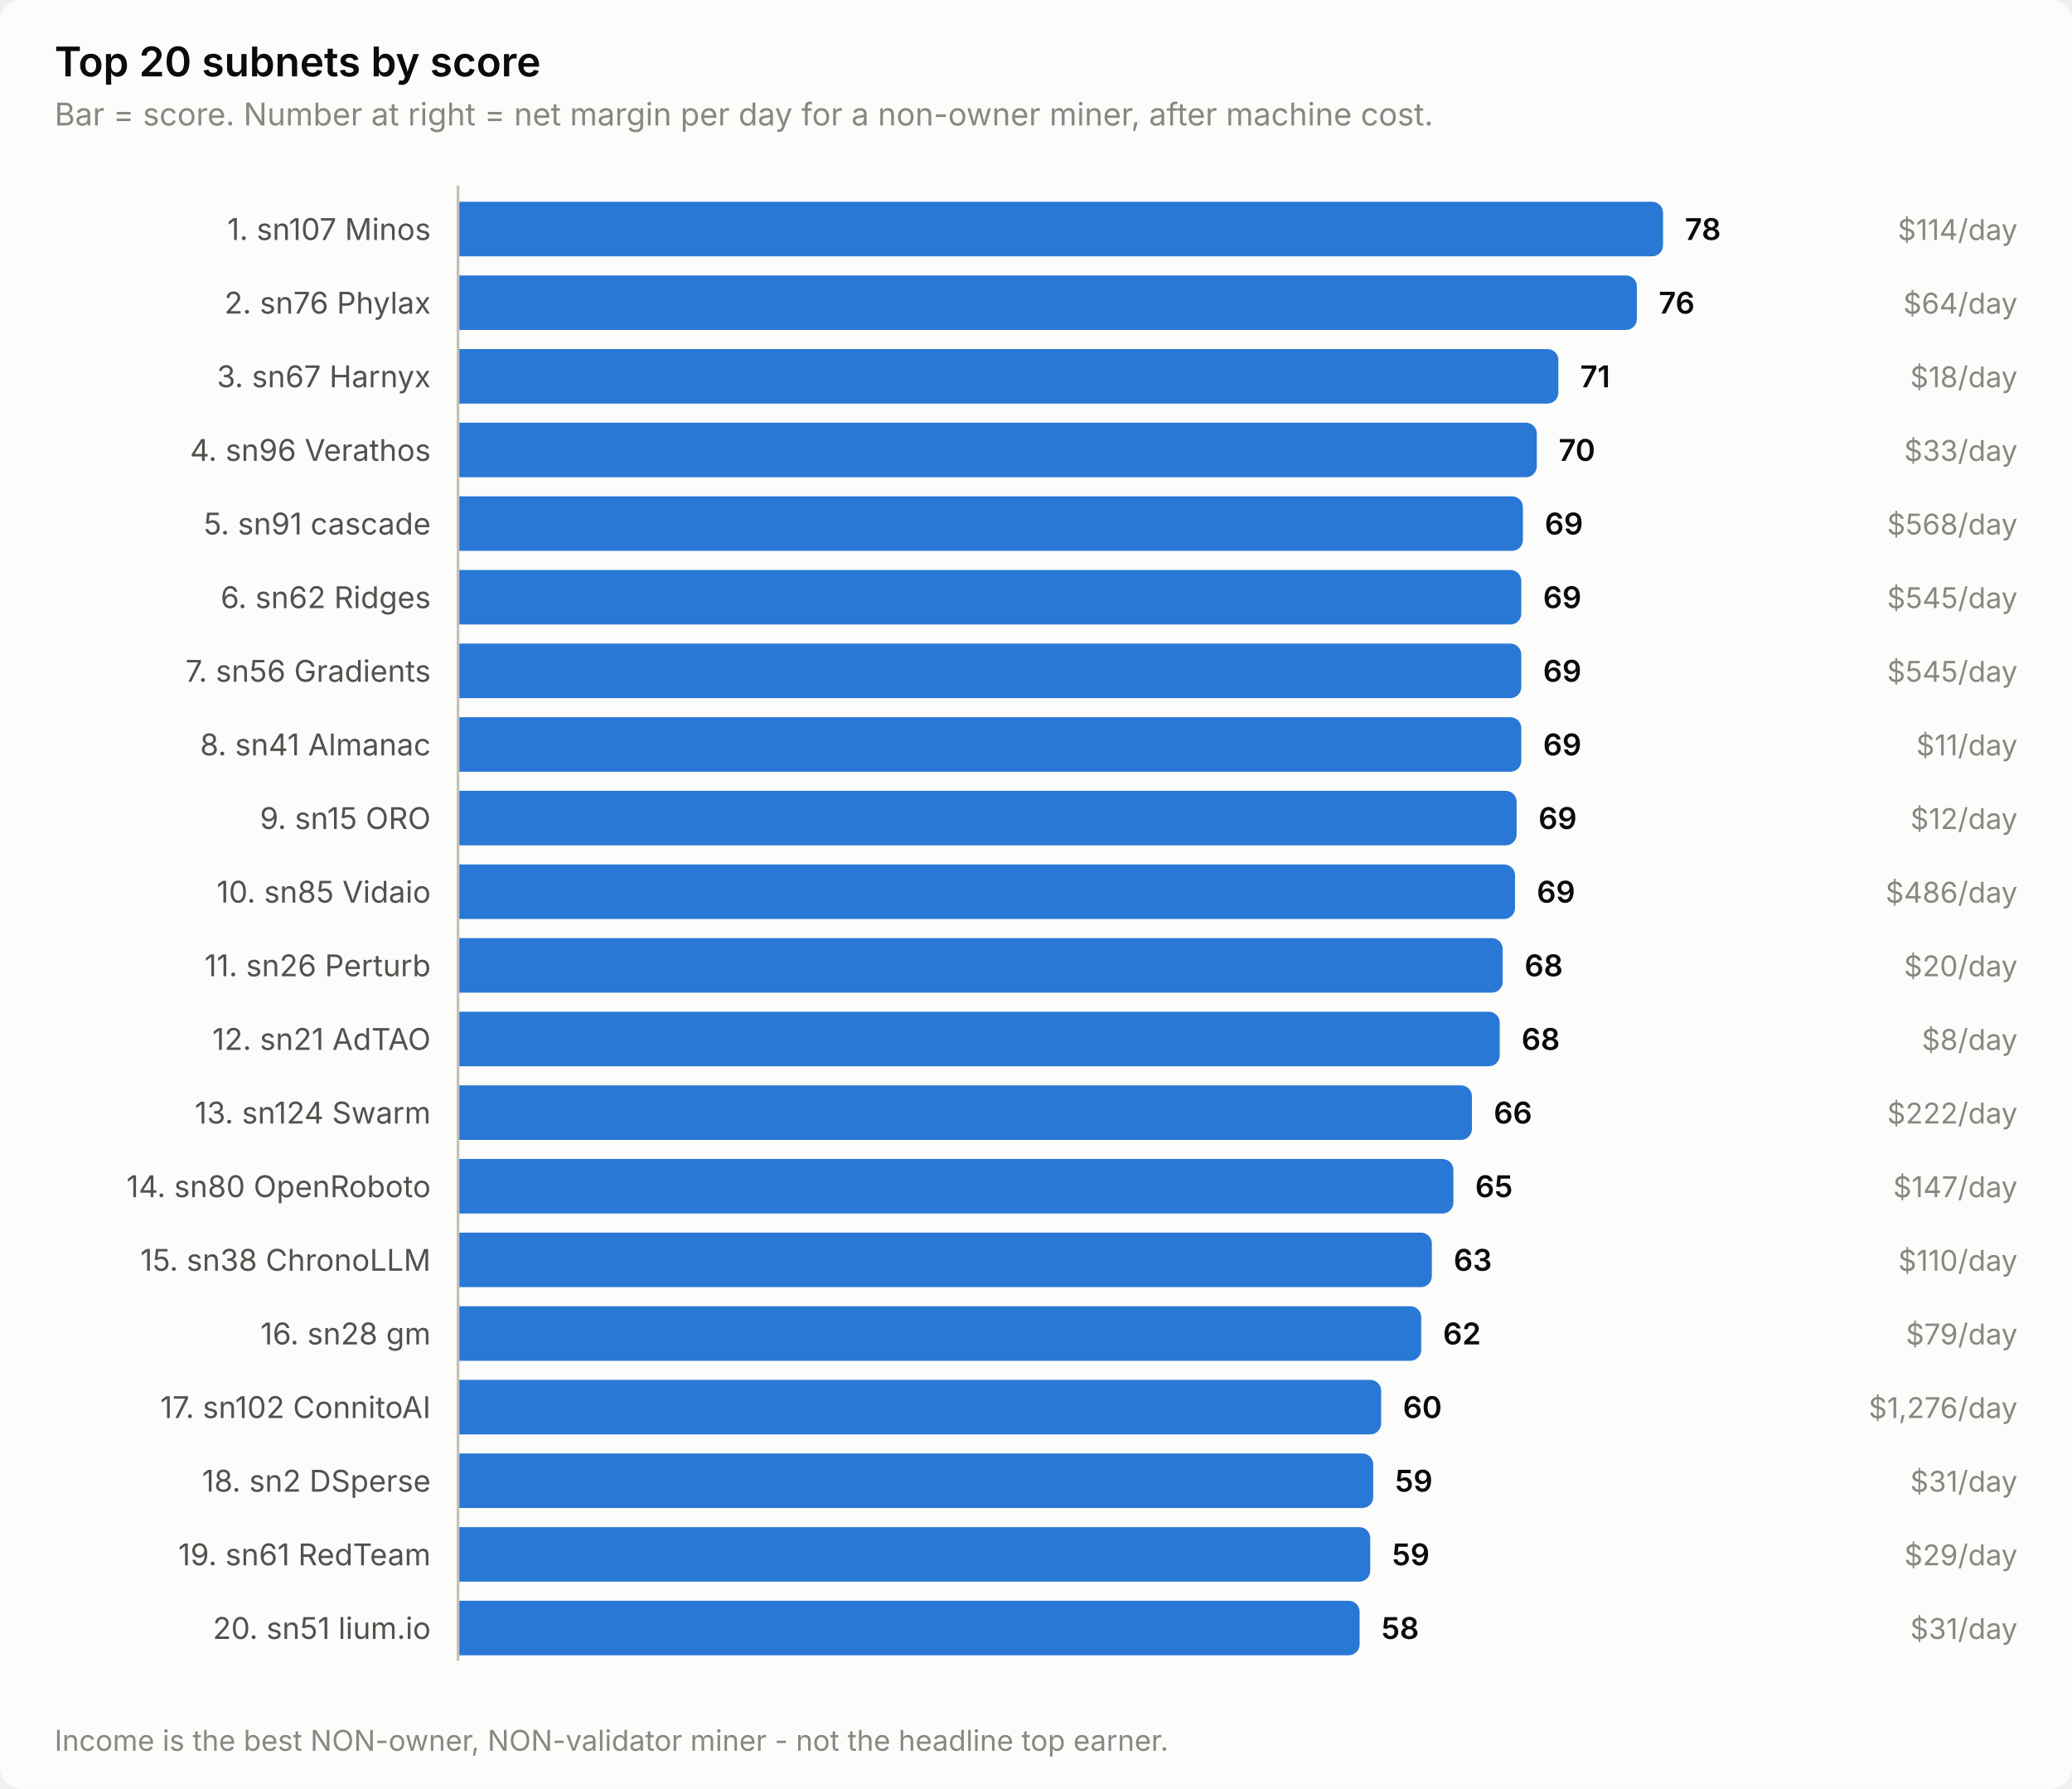
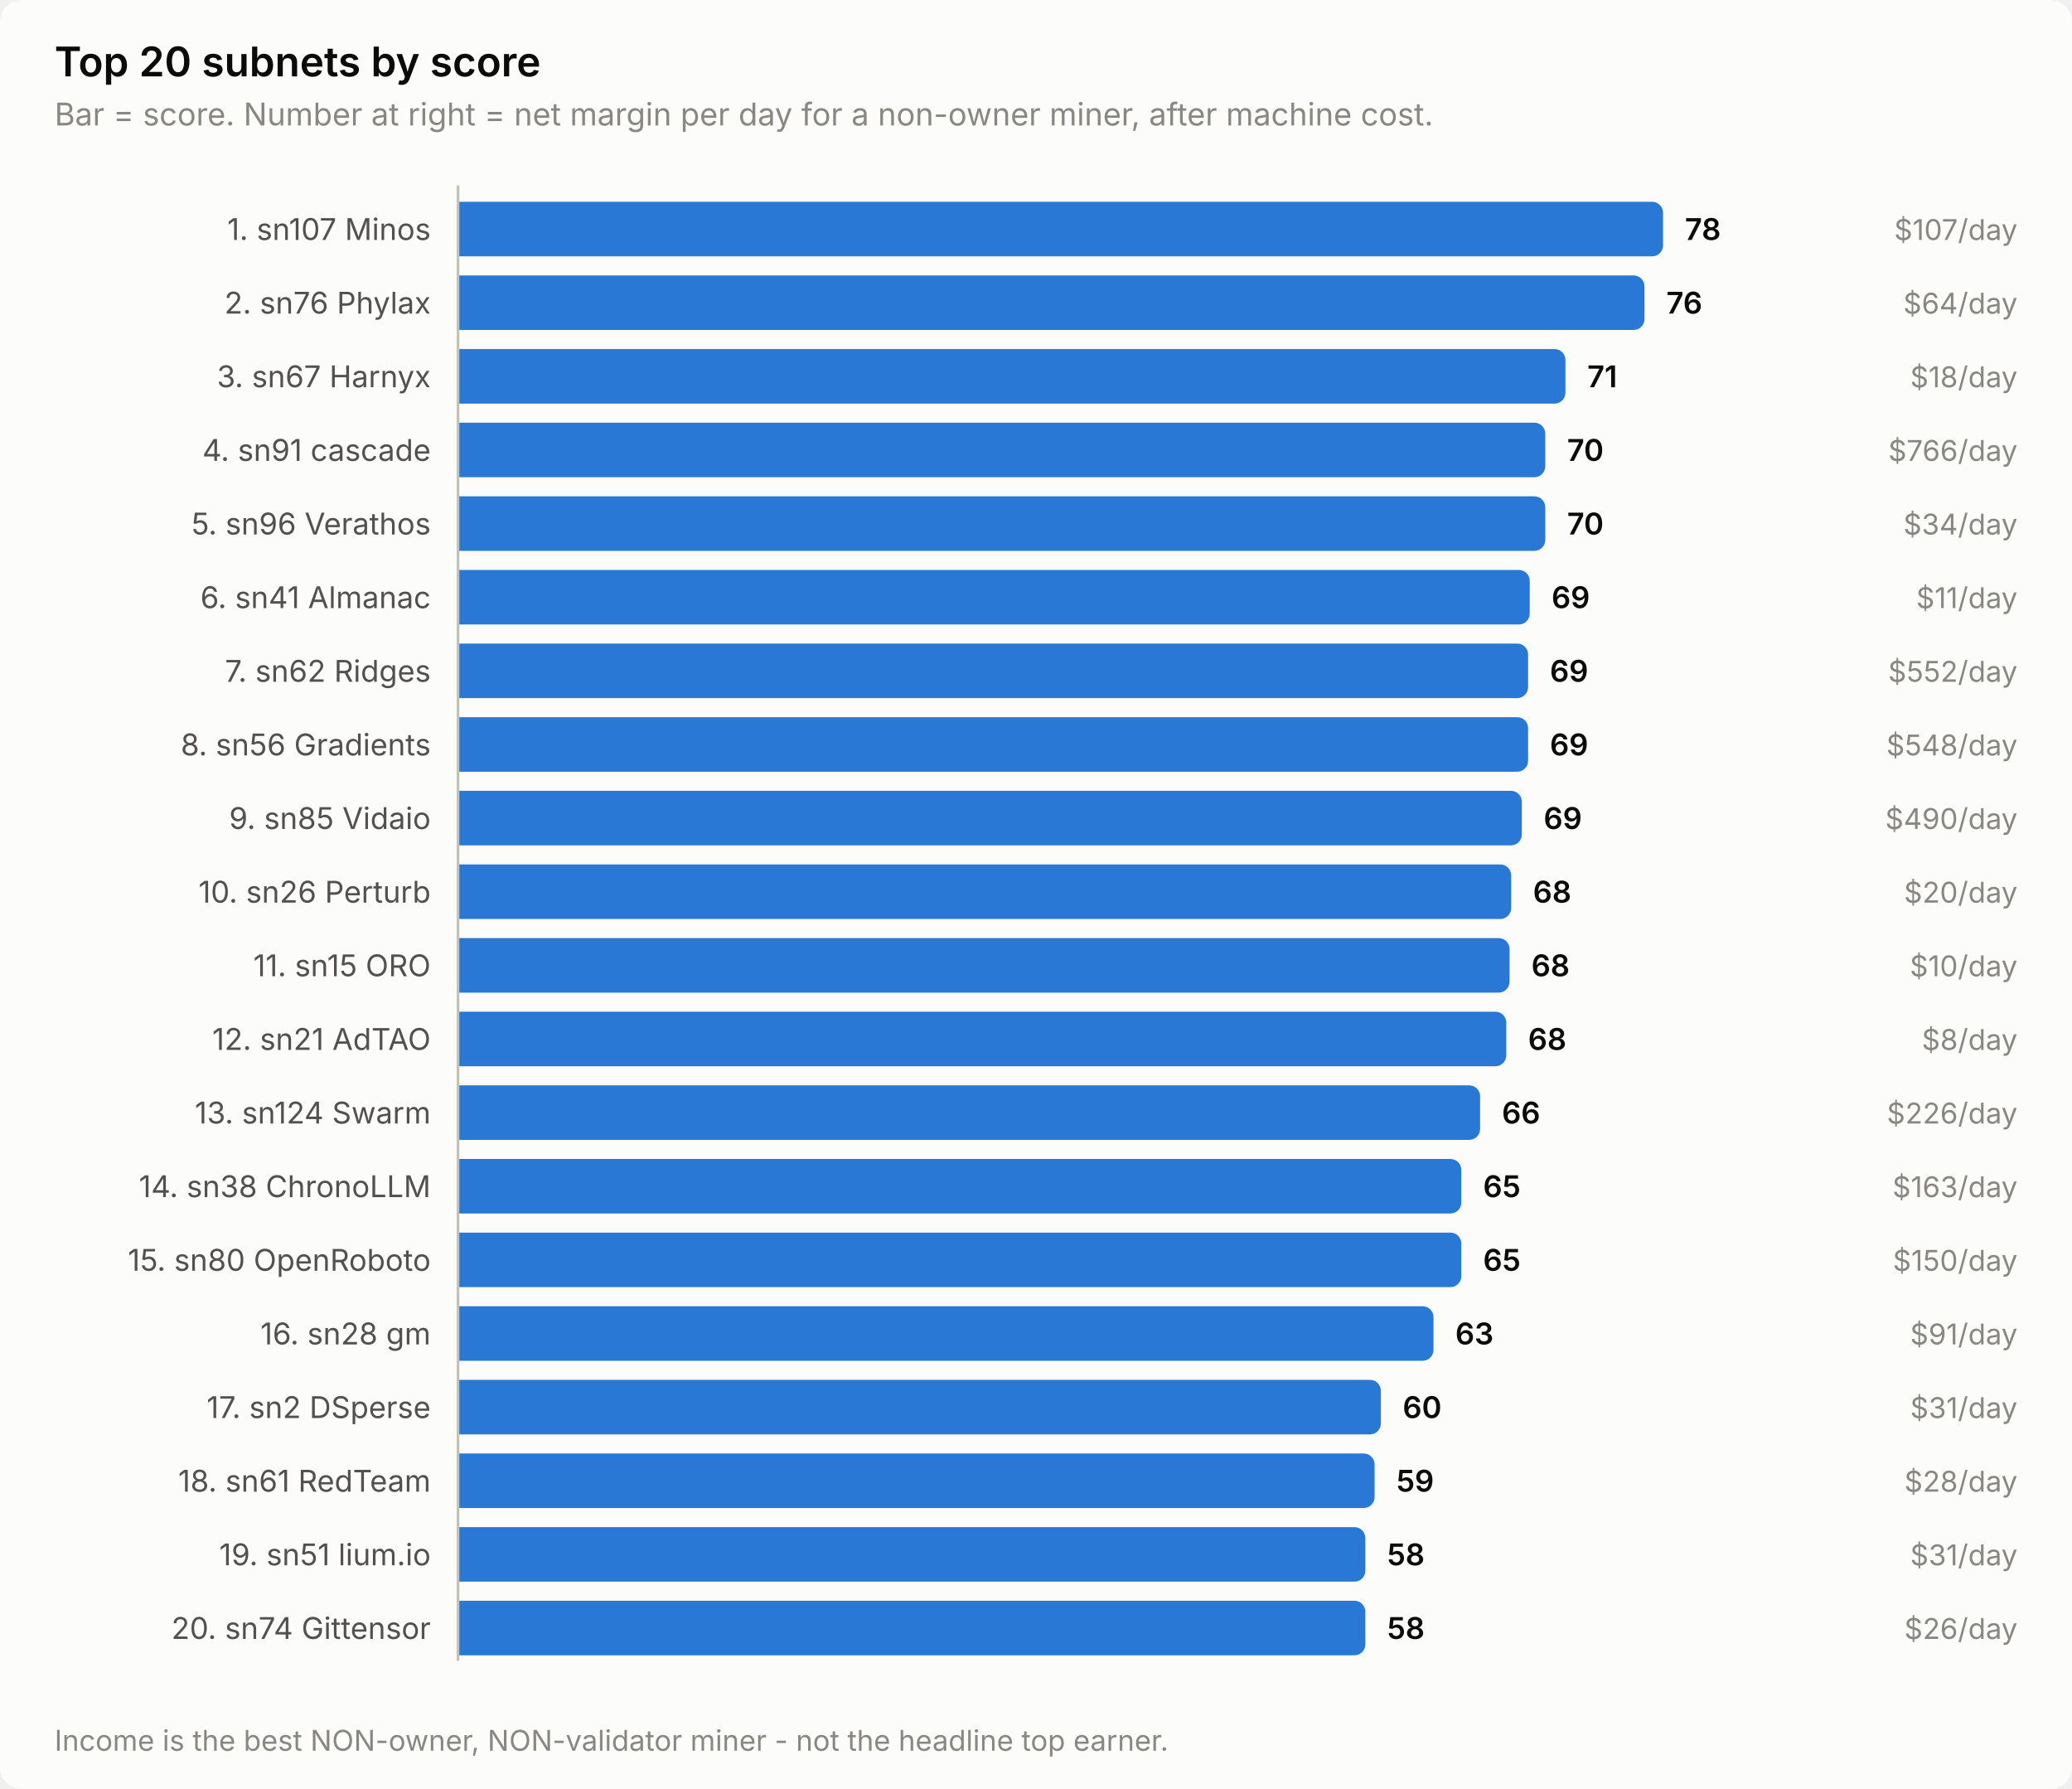
<svg xmlns="http://www.w3.org/2000/svg" width="760" height="656" viewBox="0 0 760 656" role="img" aria-label="Top 20 subnets by score">
  <style>
    text { font-family: system-ui, -apple-system, 'Segoe UI', sans-serif; }
    .t-title { font-size: 15px; font-weight: 600; }
    .t-sub { font-size: 11.5px; }
    .t-lab { font-size: 11px; }
    .t-val { font-size: 11px; font-weight: 600; font-variant-numeric: tabular-nums; }
    .t-tick { font-size: 10.5px; font-variant-numeric: tabular-nums; }

    .surface { fill: #fcfcfb; }
    .ink { fill: #0b0b0b; }
    .ink2 { fill: #52514e; }
    .muted { fill: #898781; }
    .grid { stroke: #e1e0d9; }
    .axis { stroke: #c3c2b7; }
    .accent { fill: #2a78d6; }
    .critical { fill: #d03b3b; }
    .deemph { fill: #d8d7d0; }

    @media (prefers-color-scheme: dark) {
      .surface { fill: #1a1a19; }
      .ink { fill: #ffffff; }
      .ink2 { fill: #c3c2b7; }
      .muted { fill: #898781; }
      .grid { stroke: #2c2c2a; }
      .axis { stroke: #383835; }
      .accent { fill: #3987e5; }
      .deemph { fill: #3a3a37; }
    }
</style>
  <rect class="surface" width="760" height="656" rx="8" />
  <text class="ink t-title" x="20" y="28">Top 20 subnets by score</text>
  <text class="muted t-sub" x="20" y="46">Bar = score. Number at right = net margin per day for a non-owner miner, after machine cost.</text>
  <text class="ink2 t-lab" x="158" y="88" text-anchor="end">1. sn107 Minos</text>
  <path class="accent" d="M168.0,74.0 H606.0 a4.0,4.0 0 0 1 4.0,4.0 V90.0 a4.0,4.0 0 0 1 -4.0,4.0 H168.0 Z" />
  <text class="ink t-val" x="618.0" y="88">78</text>
-   <text class="muted t-tick" x="740" y="88" text-anchor="end">$114/day</text>
+   <text class="muted t-tick" x="740" y="88" text-anchor="end">$107/day</text>
  <text class="ink2 t-lab" x="158" y="115" text-anchor="end">2. sn76 Phylax</text>
-   <path class="accent" d="M168.0,101.0 H596.4 a4.0,4.0 0 0 1 4.0,4.0 V117.0 a4.0,4.0 0 0 1 -4.0,4.0 H168.0 Z" />
-   <text class="ink t-val" x="608.4" y="115">76</text>
+   <path class="accent" d="M168.0,101.0 H599.2 a4.0,4.0 0 0 1 4.0,4.0 V117.0 a4.0,4.0 0 0 1 -4.0,4.0 H168.0 Z" />
+   <text class="ink t-val" x="611.2" y="115">76</text>
  <text class="muted t-tick" x="740" y="115" text-anchor="end">$64/day</text>
  <text class="ink2 t-lab" x="158" y="142" text-anchor="end">3. sn67 Harnyx</text>
-   <path class="accent" d="M168.0,128.0 H567.6 a4.0,4.0 0 0 1 4.0,4.0 V144.0 a4.0,4.0 0 0 1 -4.0,4.0 H168.0 Z" />
-   <text class="ink t-val" x="579.6" y="142">71</text>
+   <path class="accent" d="M168.0,128.0 H570.2 a4.0,4.0 0 0 1 4.0,4.0 V144.0 a4.0,4.0 0 0 1 -4.0,4.0 H168.0 Z" />
+   <text class="ink t-val" x="582.2" y="142">71</text>
  <text class="muted t-tick" x="740" y="142" text-anchor="end">$18/day</text>
-   <text class="ink2 t-lab" x="158" y="169" text-anchor="end">4. sn96 Verathos</text>
-   <path class="accent" d="M168.0,155.0 H559.7 a4.0,4.0 0 0 1 4.0,4.0 V171.0 a4.0,4.0 0 0 1 -4.0,4.0 H168.0 Z" />
-   <text class="ink t-val" x="571.7" y="169">70</text>
-   <text class="muted t-tick" x="740" y="169" text-anchor="end">$33/day</text>
-   <text class="ink2 t-lab" x="158" y="196" text-anchor="end">5. sn91 cascade</text>
-   <path class="accent" d="M168.0,182.0 H554.6 a4.0,4.0 0 0 1 4.0,4.0 V198.0 a4.0,4.0 0 0 1 -4.0,4.0 H168.0 Z" />
-   <text class="ink t-val" x="566.6" y="196">69</text>
-   <text class="muted t-tick" x="740" y="196" text-anchor="end">$568/day</text>
-   <text class="ink2 t-lab" x="158" y="223" text-anchor="end">6. sn62 Ridges</text>
-   <path class="accent" d="M168.0,209.0 H554.0 a4.0,4.0 0 0 1 4.0,4.0 V225.0 a4.0,4.0 0 0 1 -4.0,4.0 H168.0 Z" />
-   <text class="ink t-val" x="566.0" y="223">69</text>
-   <text class="muted t-tick" x="740" y="223" text-anchor="end">$545/day</text>
-   <text class="ink2 t-lab" x="158" y="250" text-anchor="end">7. sn56 Gradients</text>
-   <path class="accent" d="M168.0,236.0 H554.0 a4.0,4.0 0 0 1 4.0,4.0 V252.0 a4.0,4.0 0 0 1 -4.0,4.0 H168.0 Z" />
-   <text class="ink t-val" x="566.0" y="250">69</text>
-   <text class="muted t-tick" x="740" y="250" text-anchor="end">$545/day</text>
-   <text class="ink2 t-lab" x="158" y="277" text-anchor="end">8. sn41 Almanac</text>
-   <path class="accent" d="M168.0,263.0 H554.0 a4.0,4.0 0 0 1 4.0,4.0 V279.0 a4.0,4.0 0 0 1 -4.0,4.0 H168.0 Z" />
-   <text class="ink t-val" x="566.0" y="277">69</text>
-   <text class="muted t-tick" x="740" y="277" text-anchor="end">$11/day</text>
-   <text class="ink2 t-lab" x="158" y="304" text-anchor="end">9. sn15 ORO</text>
-   <path class="accent" d="M168.0,290.0 H552.3 a4.0,4.0 0 0 1 4.0,4.0 V306.0 a4.0,4.0 0 0 1 -4.0,4.0 H168.0 Z" />
-   <text class="ink t-val" x="564.3" y="304">69</text>
-   <text class="muted t-tick" x="740" y="304" text-anchor="end">$12/day</text>
-   <text class="ink2 t-lab" x="158" y="331" text-anchor="end">10. sn85 Vidaio</text>
-   <path class="accent" d="M168.0,317.0 H551.7 a4.0,4.0 0 0 1 4.0,4.0 V333.0 a4.0,4.0 0 0 1 -4.0,4.0 H168.0 Z" />
-   <text class="ink t-val" x="563.7" y="331">69</text>
-   <text class="muted t-tick" x="740" y="331" text-anchor="end">$486/day</text>
-   <text class="ink2 t-lab" x="158" y="358" text-anchor="end">11. sn26 Perturb</text>
-   <path class="accent" d="M168.0,344.0 H547.2 a4.0,4.0 0 0 1 4.0,4.0 V360.0 a4.0,4.0 0 0 1 -4.0,4.0 H168.0 Z" />
-   <text class="ink t-val" x="559.2" y="358">68</text>
-   <text class="muted t-tick" x="740" y="358" text-anchor="end">$20/day</text>
+   <text class="ink2 t-lab" x="158" y="169" text-anchor="end">4. sn91 cascade</text>
+   <path class="accent" d="M168.0,155.0 H562.8 a4.0,4.0 0 0 1 4.0,4.0 V171.0 a4.0,4.0 0 0 1 -4.0,4.0 H168.0 Z" />
+   <text class="ink t-val" x="574.8" y="169">70</text>
+   <text class="muted t-tick" x="740" y="169" text-anchor="end">$766/day</text>
+   <text class="ink2 t-lab" x="158" y="196" text-anchor="end">5. sn96 Verathos</text>
+   <path class="accent" d="M168.0,182.0 H562.8 a4.0,4.0 0 0 1 4.0,4.0 V198.0 a4.0,4.0 0 0 1 -4.0,4.0 H168.0 Z" />
+   <text class="ink t-val" x="574.8" y="196">70</text>
+   <text class="muted t-tick" x="740" y="196" text-anchor="end">$34/day</text>
+   <text class="ink2 t-lab" x="158" y="223" text-anchor="end">6. sn41 Almanac</text>
+   <path class="accent" d="M168.0,209.0 H557.1 a4.0,4.0 0 0 1 4.0,4.0 V225.0 a4.0,4.0 0 0 1 -4.0,4.0 H168.0 Z" />
+   <text class="ink t-val" x="569.1" y="223">69</text>
+   <text class="muted t-tick" x="740" y="223" text-anchor="end">$11/day</text>
+   <text class="ink2 t-lab" x="158" y="250" text-anchor="end">7. sn62 Ridges</text>
+   <path class="accent" d="M168.0,236.0 H556.5 a4.0,4.0 0 0 1 4.0,4.0 V252.0 a4.0,4.0 0 0 1 -4.0,4.0 H168.0 Z" />
+   <text class="ink t-val" x="568.5" y="250">69</text>
+   <text class="muted t-tick" x="740" y="250" text-anchor="end">$552/day</text>
+   <text class="ink2 t-lab" x="158" y="277" text-anchor="end">8. sn56 Gradients</text>
+   <path class="accent" d="M168.0,263.0 H556.5 a4.0,4.0 0 0 1 4.0,4.0 V279.0 a4.0,4.0 0 0 1 -4.0,4.0 H168.0 Z" />
+   <text class="ink t-val" x="568.5" y="277">69</text>
+   <text class="muted t-tick" x="740" y="277" text-anchor="end">$548/day</text>
+   <text class="ink2 t-lab" x="158" y="304" text-anchor="end">9. sn85 Vidaio</text>
+   <path class="accent" d="M168.0,290.0 H554.2 a4.0,4.0 0 0 1 4.0,4.0 V306.0 a4.0,4.0 0 0 1 -4.0,4.0 H168.0 Z" />
+   <text class="ink t-val" x="566.2" y="304">69</text>
+   <text class="muted t-tick" x="740" y="304" text-anchor="end">$490/day</text>
+   <text class="ink2 t-lab" x="158" y="331" text-anchor="end">10. sn26 Perturb</text>
+   <path class="accent" d="M168.0,317.0 H550.3 a4.0,4.0 0 0 1 4.0,4.0 V333.0 a4.0,4.0 0 0 1 -4.0,4.0 H168.0 Z" />
+   <text class="ink t-val" x="562.3" y="331">68</text>
+   <text class="muted t-tick" x="740" y="331" text-anchor="end">$20/day</text>
+   <text class="ink2 t-lab" x="158" y="358" text-anchor="end">11. sn15 ORO</text>
+   <path class="accent" d="M168.0,344.0 H549.7 a4.0,4.0 0 0 1 4.0,4.0 V360.0 a4.0,4.0 0 0 1 -4.0,4.0 H168.0 Z" />
+   <text class="ink t-val" x="561.7" y="358">68</text>
+   <text class="muted t-tick" x="740" y="358" text-anchor="end">$10/day</text>
  <text class="ink2 t-lab" x="158" y="385" text-anchor="end">12. sn21 AdTAO</text>
-   <path class="accent" d="M168.0,371.0 H546.1 a4.0,4.0 0 0 1 4.0,4.0 V387.0 a4.0,4.0 0 0 1 -4.0,4.0 H168.0 Z" />
-   <text class="ink t-val" x="558.1" y="385">68</text>
+   <path class="accent" d="M168.0,371.0 H548.5 a4.0,4.0 0 0 1 4.0,4.0 V387.0 a4.0,4.0 0 0 1 -4.0,4.0 H168.0 Z" />
+   <text class="ink t-val" x="560.5" y="385">68</text>
  <text class="muted t-tick" x="740" y="385" text-anchor="end">$8/day</text>
  <text class="ink2 t-lab" x="158" y="412" text-anchor="end">13. sn124 Swarm</text>
-   <path class="accent" d="M168.0,398.0 H535.9 a4.0,4.0 0 0 1 4.0,4.0 V414.0 a4.0,4.0 0 0 1 -4.0,4.0 H168.0 Z" />
-   <text class="ink t-val" x="547.9" y="412">66</text>
-   <text class="muted t-tick" x="740" y="412" text-anchor="end">$222/day</text>
-   <text class="ink2 t-lab" x="158" y="439" text-anchor="end">14. sn80 OpenRoboto</text>
-   <path class="accent" d="M168.0,425.0 H529.1 a4.0,4.0 0 0 1 4.0,4.0 V441.0 a4.0,4.0 0 0 1 -4.0,4.0 H168.0 Z" />
-   <text class="ink t-val" x="541.1" y="439">65</text>
-   <text class="muted t-tick" x="740" y="439" text-anchor="end">$147/day</text>
-   <text class="ink2 t-lab" x="158" y="466" text-anchor="end">15. sn38 ChronoLLM</text>
-   <path class="accent" d="M168.0,452.0 H521.2 a4.0,4.0 0 0 1 4.0,4.0 V468.0 a4.0,4.0 0 0 1 -4.0,4.0 H168.0 Z" />
-   <text class="ink t-val" x="533.2" y="466">63</text>
-   <text class="muted t-tick" x="740" y="466" text-anchor="end">$110/day</text>
+   <path class="accent" d="M168.0,398.0 H538.9 a4.0,4.0 0 0 1 4.0,4.0 V414.0 a4.0,4.0 0 0 1 -4.0,4.0 H168.0 Z" />
+   <text class="ink t-val" x="550.9" y="412">66</text>
+   <text class="muted t-tick" x="740" y="412" text-anchor="end">$226/day</text>
+   <text class="ink2 t-lab" x="158" y="439" text-anchor="end">14. sn38 ChronoLLM</text>
+   <path class="accent" d="M168.0,425.0 H532.0 a4.0,4.0 0 0 1 4.0,4.0 V441.0 a4.0,4.0 0 0 1 -4.0,4.0 H168.0 Z" />
+   <text class="ink t-val" x="544.0" y="439">65</text>
+   <text class="muted t-tick" x="740" y="439" text-anchor="end">$163/day</text>
+   <text class="ink2 t-lab" x="158" y="466" text-anchor="end">15. sn80 OpenRoboto</text>
+   <path class="accent" d="M168.0,452.0 H532.0 a4.0,4.0 0 0 1 4.0,4.0 V468.0 a4.0,4.0 0 0 1 -4.0,4.0 H168.0 Z" />
+   <text class="ink t-val" x="544.0" y="466">65</text>
+   <text class="muted t-tick" x="740" y="466" text-anchor="end">$150/day</text>
  <text class="ink2 t-lab" x="158" y="493" text-anchor="end">16. sn28 gm</text>
-   <path class="accent" d="M168.0,479.0 H517.3 a4.0,4.0 0 0 1 4.0,4.0 V495.0 a4.0,4.0 0 0 1 -4.0,4.0 H168.0 Z" />
-   <text class="ink t-val" x="529.3" y="493">62</text>
-   <text class="muted t-tick" x="740" y="493" text-anchor="end">$79/day</text>
-   <text class="ink2 t-lab" x="158" y="520" text-anchor="end">17. sn102 ConnitoAI</text>
-   <path class="accent" d="M168.0,506.0 H502.6 a4.0,4.0 0 0 1 4.0,4.0 V522.0 a4.0,4.0 0 0 1 -4.0,4.0 H168.0 Z" />
-   <text class="ink t-val" x="514.6" y="520">60</text>
-   <text class="muted t-tick" x="740" y="520" text-anchor="end">$1,276/day</text>
-   <text class="ink2 t-lab" x="158" y="547" text-anchor="end">18. sn2 DSperse</text>
-   <path class="accent" d="M168.0,533.0 H499.7 a4.0,4.0 0 0 1 4.0,4.0 V549.0 a4.0,4.0 0 0 1 -4.0,4.0 H168.0 Z" />
-   <text class="ink t-val" x="511.7" y="547">59</text>
-   <text class="muted t-tick" x="740" y="547" text-anchor="end">$31/day</text>
-   <text class="ink2 t-lab" x="158" y="574" text-anchor="end">19. sn61 RedTeam</text>
-   <path class="accent" d="M168.0,560.0 H498.6 a4.0,4.0 0 0 1 4.0,4.0 V576.0 a4.0,4.0 0 0 1 -4.0,4.0 H168.0 Z" />
-   <text class="ink t-val" x="510.6" y="574">59</text>
-   <text class="muted t-tick" x="740" y="574" text-anchor="end">$29/day</text>
-   <text class="ink2 t-lab" x="158" y="601" text-anchor="end">20. sn51 lium.io</text>
-   <path class="accent" d="M168.0,587.0 H494.7 a4.0,4.0 0 0 1 4.0,4.0 V603.0 a4.0,4.0 0 0 1 -4.0,4.0 H168.0 Z" />
-   <text class="ink t-val" x="506.7" y="601">58</text>
-   <text class="muted t-tick" x="740" y="601" text-anchor="end">$31/day</text>
+   <path class="accent" d="M168.0,479.0 H521.8 a4.0,4.0 0 0 1 4.0,4.0 V495.0 a4.0,4.0 0 0 1 -4.0,4.0 H168.0 Z" />
+   <text class="ink t-val" x="533.8" y="493">63</text>
+   <text class="muted t-tick" x="740" y="493" text-anchor="end">$91/day</text>
+   <text class="ink2 t-lab" x="158" y="520" text-anchor="end">17. sn2 DSperse</text>
+   <path class="accent" d="M168.0,506.0 H502.5 a4.0,4.0 0 0 1 4.0,4.0 V522.0 a4.0,4.0 0 0 1 -4.0,4.0 H168.0 Z" />
+   <text class="ink t-val" x="514.5" y="520">60</text>
+   <text class="muted t-tick" x="740" y="520" text-anchor="end">$31/day</text>
+   <text class="ink2 t-lab" x="158" y="547" text-anchor="end">18. sn61 RedTeam</text>
+   <path class="accent" d="M168.0,533.0 H500.2 a4.0,4.0 0 0 1 4.0,4.0 V549.0 a4.0,4.0 0 0 1 -4.0,4.0 H168.0 Z" />
+   <text class="ink t-val" x="512.2" y="547">59</text>
+   <text class="muted t-tick" x="740" y="547" text-anchor="end">$28/day</text>
+   <text class="ink2 t-lab" x="158" y="574" text-anchor="end">19. sn51 lium.io</text>
+   <path class="accent" d="M168.0,560.0 H496.8 a4.0,4.0 0 0 1 4.0,4.0 V576.0 a4.0,4.0 0 0 1 -4.0,4.0 H168.0 Z" />
+   <text class="ink t-val" x="508.8" y="574">58</text>
+   <text class="muted t-tick" x="740" y="574" text-anchor="end">$31/day</text>
+   <text class="ink2 t-lab" x="158" y="601" text-anchor="end">20. sn74 Gittensor</text>
+   <path class="accent" d="M168.0,587.0 H496.8 a4.0,4.0 0 0 1 4.0,4.0 V603.0 a4.0,4.0 0 0 1 -4.0,4.0 H168.0 Z" />
+   <text class="ink t-val" x="508.8" y="601">58</text>
+   <text class="muted t-tick" x="740" y="601" text-anchor="end">$26/day</text>
  <line class="axis" x1="168" y1="68" x2="168" y2="609" stroke-width="1" />
  <text class="muted t-tick" x="20" y="642">Income is the best NON-owner, NON-validator miner - not the headline top earner.</text>
</svg>
